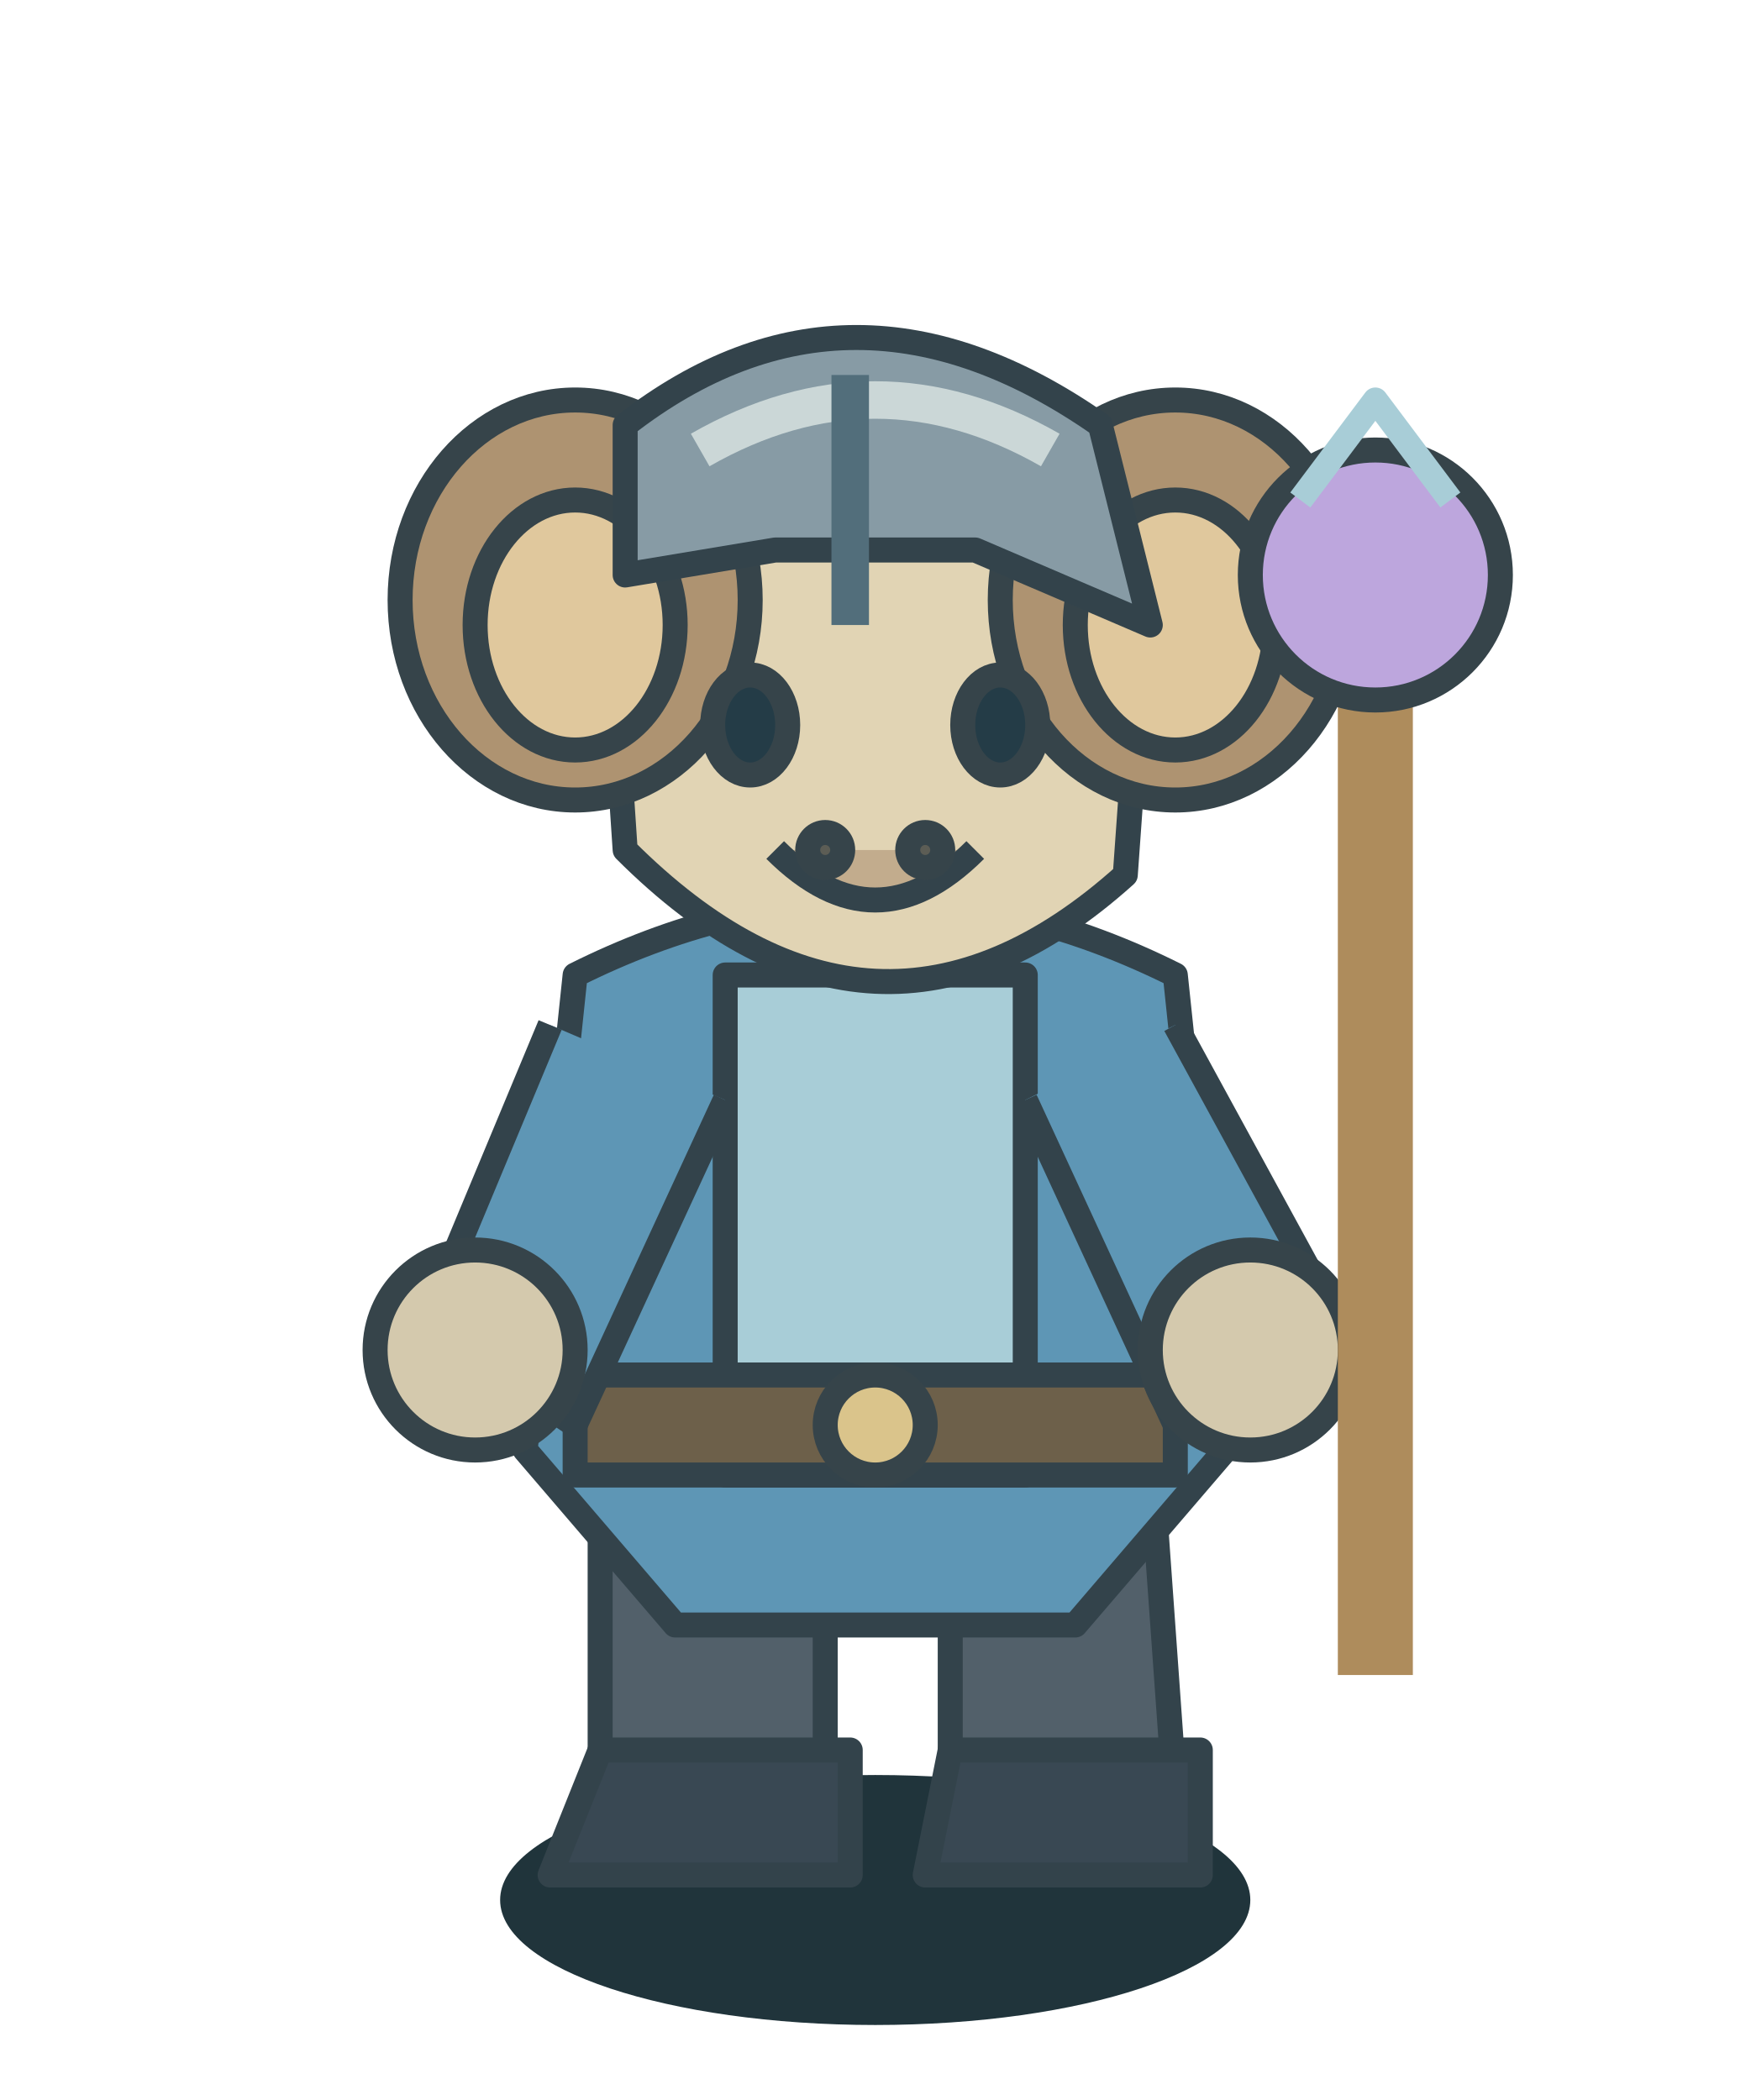
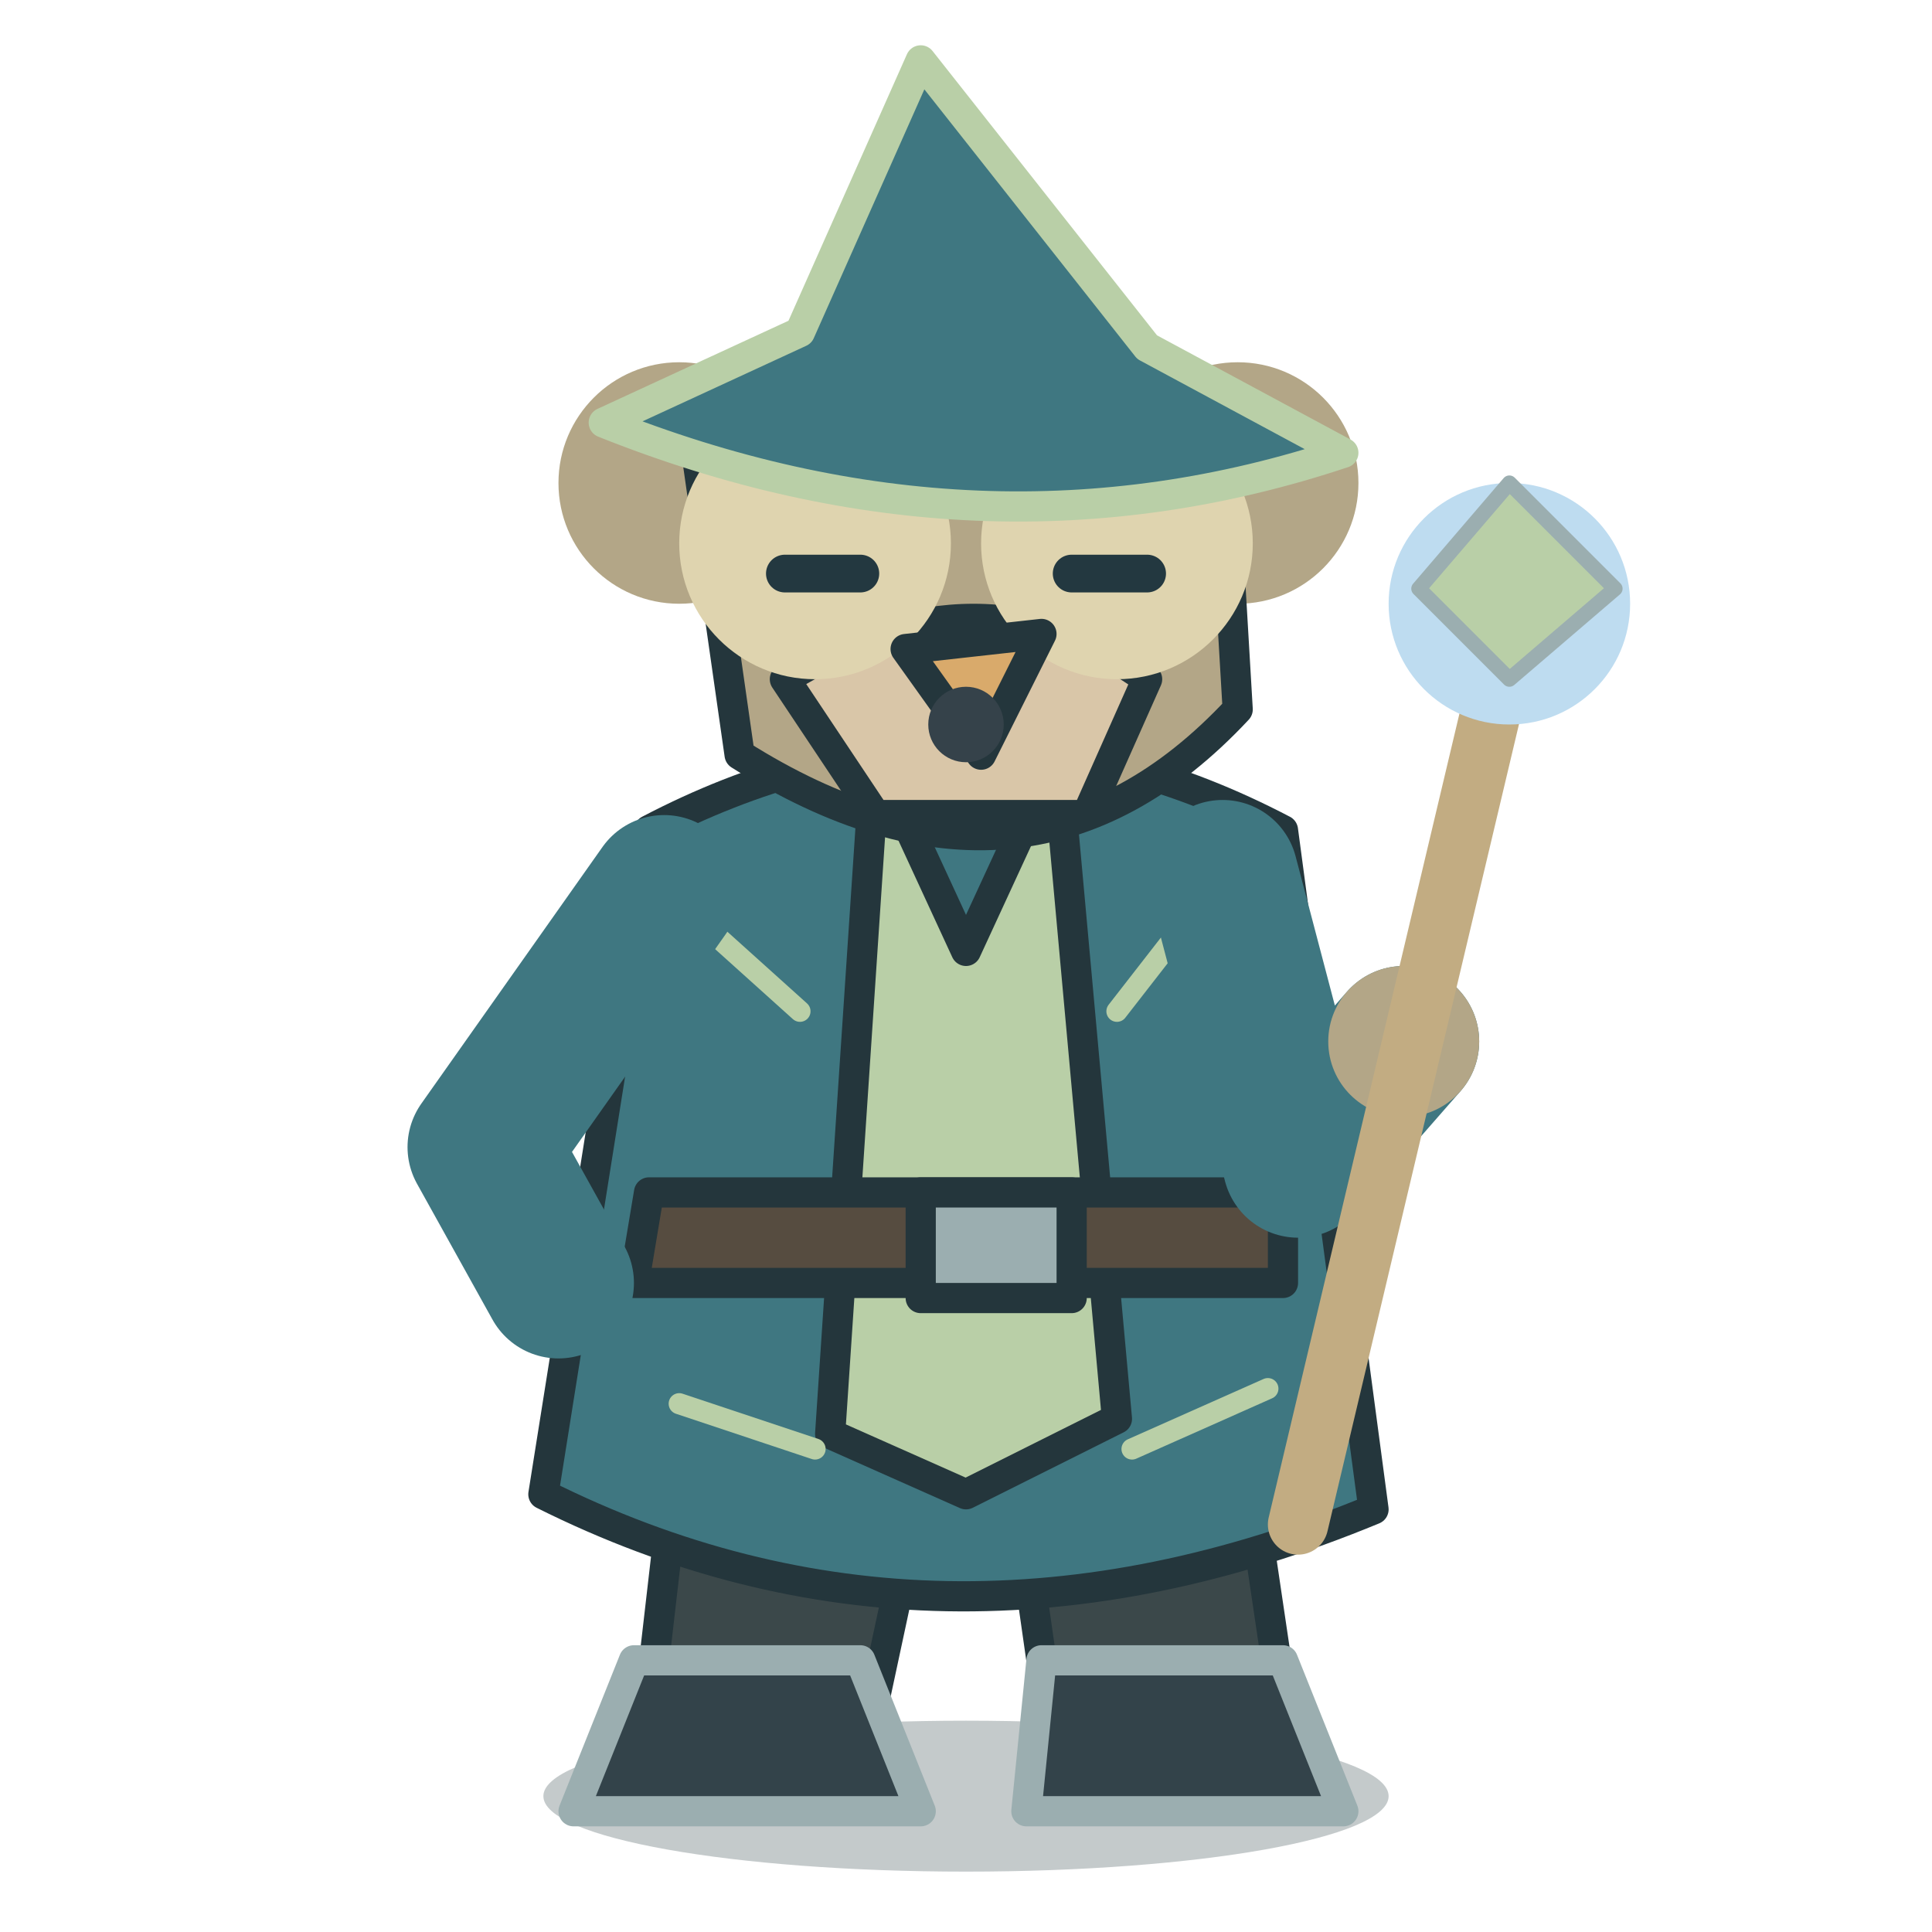
- <svg xmlns="http://www.w3.org/2000/svg" width="140" height="168" viewBox="0 0 70 84">
-   <ellipse cx="35" cy="76" rx="15" ry="5" fill="#20343b" stroke="none" />
-   <path d="M24 59L24 72H33L33 58Z" fill="#52606a" stroke="#33434b" stroke-width="1" stroke-linejoin="round" />
-   <path d="M38 59L38 72H47L46 58Z" fill="#52606a" stroke="#33434b" stroke-width="1" stroke-linejoin="round" />
-   <path d="M24 70H34V75H22Z" fill="#394853" stroke="#33434b" stroke-width="1" stroke-linejoin="round" />
-   <path d="M38 70H48V75H37Z" fill="#394853" stroke="#33434b" stroke-width="1" stroke-linejoin="round" />
-   <path d="M23 39Q35 33 47 39L49 58L43 65H27L21 58Z" fill="#5e96b5" stroke="#33434b" stroke-width="1" stroke-linejoin="round" />
-   <path d="M29 39H41V59H29Z" fill="#a8cdd7" stroke="#33434b" stroke-width="1" stroke-linejoin="round" />
-   <path d="M23 55H47V59H23Z" fill="#6d604a" stroke="#33434b" stroke-width="1" stroke-linejoin="round" />
-   <ellipse cx="35" cy="57" rx="2" ry="2" fill="#dac48b" stroke="#36444a" />
-   <path d="M22 41L17 53L23 57L29 44M47 41L53 52L47 57L41 44" fill="#5e96b5" stroke="#33434b" stroke-width="1" stroke-linejoin="round" />
-   <ellipse cx="19" cy="54" rx="4" ry="4" fill="#d4c9ad" stroke="#36444a" />
-   <ellipse cx="50" cy="54" rx="4" ry="4" fill="#d4c9ad" stroke="#36444a" />
-   <path d="M24 19Q34 10 46 21L45 35Q35 44 25 34Z" fill="#e1d4b4" stroke="#33434b" stroke-width="1" stroke-linejoin="round" />
-   <ellipse cx="23" cy="24" rx="7" ry="8" fill="#ae9371" stroke="#36444a" />
-   <ellipse cx="47" cy="24" rx="7" ry="8" fill="#ae9371" stroke="#36444a" />
-   <ellipse cx="23" cy="25" rx="4" ry="5" fill="#e0c89d" stroke="#36444a" />
-   <ellipse cx="47" cy="25" rx="4" ry="5" fill="#e0c89d" stroke="#36444a" />
-   <path d="M25 23V17Q34 10 44 17L46 25L39 22H31Z" fill="#879ba5" stroke="#33434b" stroke-width="1" stroke-linejoin="round" />
-   <path d="M28 18Q35 14 42 18" fill="none" stroke="#cbd7d7" stroke-width="1.5" stroke-linejoin="round" />
-   <path d="M34 15V25" fill="none" stroke="#526e7b" stroke-width="1.5" stroke-linejoin="round" />
-   <ellipse cx="30" cy="29" rx="1.5" ry="2" fill="#243c47" stroke="#36444a" />
-   <ellipse cx="40" cy="29" rx="1.5" ry="2" fill="#243c47" stroke="#36444a" />
-   <path d="M31 34Q35 38 39 34" fill="#c2ac8d" stroke="#33434b" stroke-width="1" stroke-linejoin="round" />
-   <ellipse cx="33" cy="34" rx="0.7" ry="0.7" fill="#5c5d55" stroke="#36444a" />
-   <ellipse cx="37" cy="34" rx="0.7" ry="0.7" fill="#5c5d55" stroke="#36444a" />
-   <path d="M55 67V24" fill="none" stroke="#ae8c5c" stroke-width="3" stroke-linejoin="round" />
-   <ellipse cx="55" cy="23" rx="5" ry="5" fill="#bda6dd" stroke="#36444a" />
-   <path d="M52 20L55 16L58 20" fill="none" stroke="#a8cdd7" stroke-width="1" stroke-linejoin="round" />
+ <svg xmlns="http://www.w3.org/2000/svg" width="128" height="128" viewBox="0 0 128 128">
+   <g transform="translate(0 0)">
+     <ellipse cx="64" cy="119" rx="28" ry="5" fill="#152b31" opacity=".25" />
+     <path d="M46 87L43 113L57 117L63 89M66 89L70 117L85 113L81 86" fill="#3b484a" stroke="#24363c" stroke-width="2" stroke-linejoin="round" stroke-linecap="round" />
+     <path d="M42 110h15l4 10H38Z M69 110h16l4 10H68Z" fill="#33434a" stroke="#9baeb0" stroke-width="2" stroke-linejoin="round" stroke-linecap="round" />
+     <path d="M43 55Q64 44 85 55L91 100Q62 112 36 99Z" fill="#3f7781" stroke="#24363c" stroke-width="2" stroke-linejoin="round" stroke-linecap="round" />
+     <path d="M58 50L64 63L70 50L74 94L64 99L55 95Z" fill="#b9cfa7" stroke="#24363c" stroke-width="2" stroke-linejoin="round" stroke-linecap="round" />
+     <path d="M43 79H85V85H42Z" fill="#564c40" stroke="#24363c" stroke-width="2" stroke-linejoin="round" stroke-linecap="round" />
+     <path d="M61 79H71V86H61Z" fill="#9baeb0" stroke="#24363c" stroke-width="2" stroke-linejoin="round" stroke-linecap="round" />
+     <path d="M43 58L53 67M81 58L74 67M45 93L54 96M75 96L84 92" fill="none" stroke="#b9cfa7" stroke-width="1.4" stroke-linejoin="round" stroke-linecap="round" />
+     <circle cx="45" cy="32" r="8" fill="#b3a687" />
+     <circle cx="82" cy="32" r="8" fill="#b3a687" />
+     <path d="M46 29Q64 17 81 30L82 47Q68 62 49 50Z" fill="#b3a687" stroke="#24363c" stroke-width="2" stroke-linejoin="round" stroke-linecap="round" />
+     <path d="M52 45Q65 37 76 45L72 54H58Z" fill="#d9c6a8" stroke="#24363c" stroke-width="2" stroke-linejoin="round" stroke-linecap="round" />
+     <circle cx="54" cy="36" r="9" fill="#dfd4af" />
+     <circle cx="74" cy="36" r="9" fill="#dfd4af" />
+     <path d="M60 43L65 50L69 42Z" fill="#d9aa6b" stroke="#24363c" stroke-width="2" stroke-linejoin="round" stroke-linecap="round" />
+     <path d="M52 38h5M71 38h5" fill="none" stroke="#233840" stroke-width="2.5" stroke-linejoin="round" stroke-linecap="round" />
+     <circle cx="64" cy="48" r="2.5" fill="#35424a" />
+     <path d="M40 28L53 22L61 4L76 23L89 30Q65 38 40 28Z" fill="#3f7781" stroke="#b9cfa7" stroke-width="2" stroke-linejoin="round" stroke-linecap="round" />
+     <path d="M44 59L32 76L37 85M81 58L86 77L93 69" fill="none" stroke="#3f7781" stroke-width="10" stroke-linejoin="round" stroke-linecap="round" />
+     <circle cx="93" cy="69" r="5" fill="#b3a687" />
+     <path d="M86 101L100 42" fill="none" stroke="#c2ac82" stroke-width="4" stroke-linejoin="round" stroke-linecap="round" />
+     <circle cx="100" cy="40" r="8" fill="#bedcf0" />
+     <path d="M94 39l6-7 7 7-7 6Z" fill="#b9cfa7" stroke="#9baeb0" stroke-width="1" stroke-linejoin="round" stroke-linecap="round" />
+   </g>
</svg>
